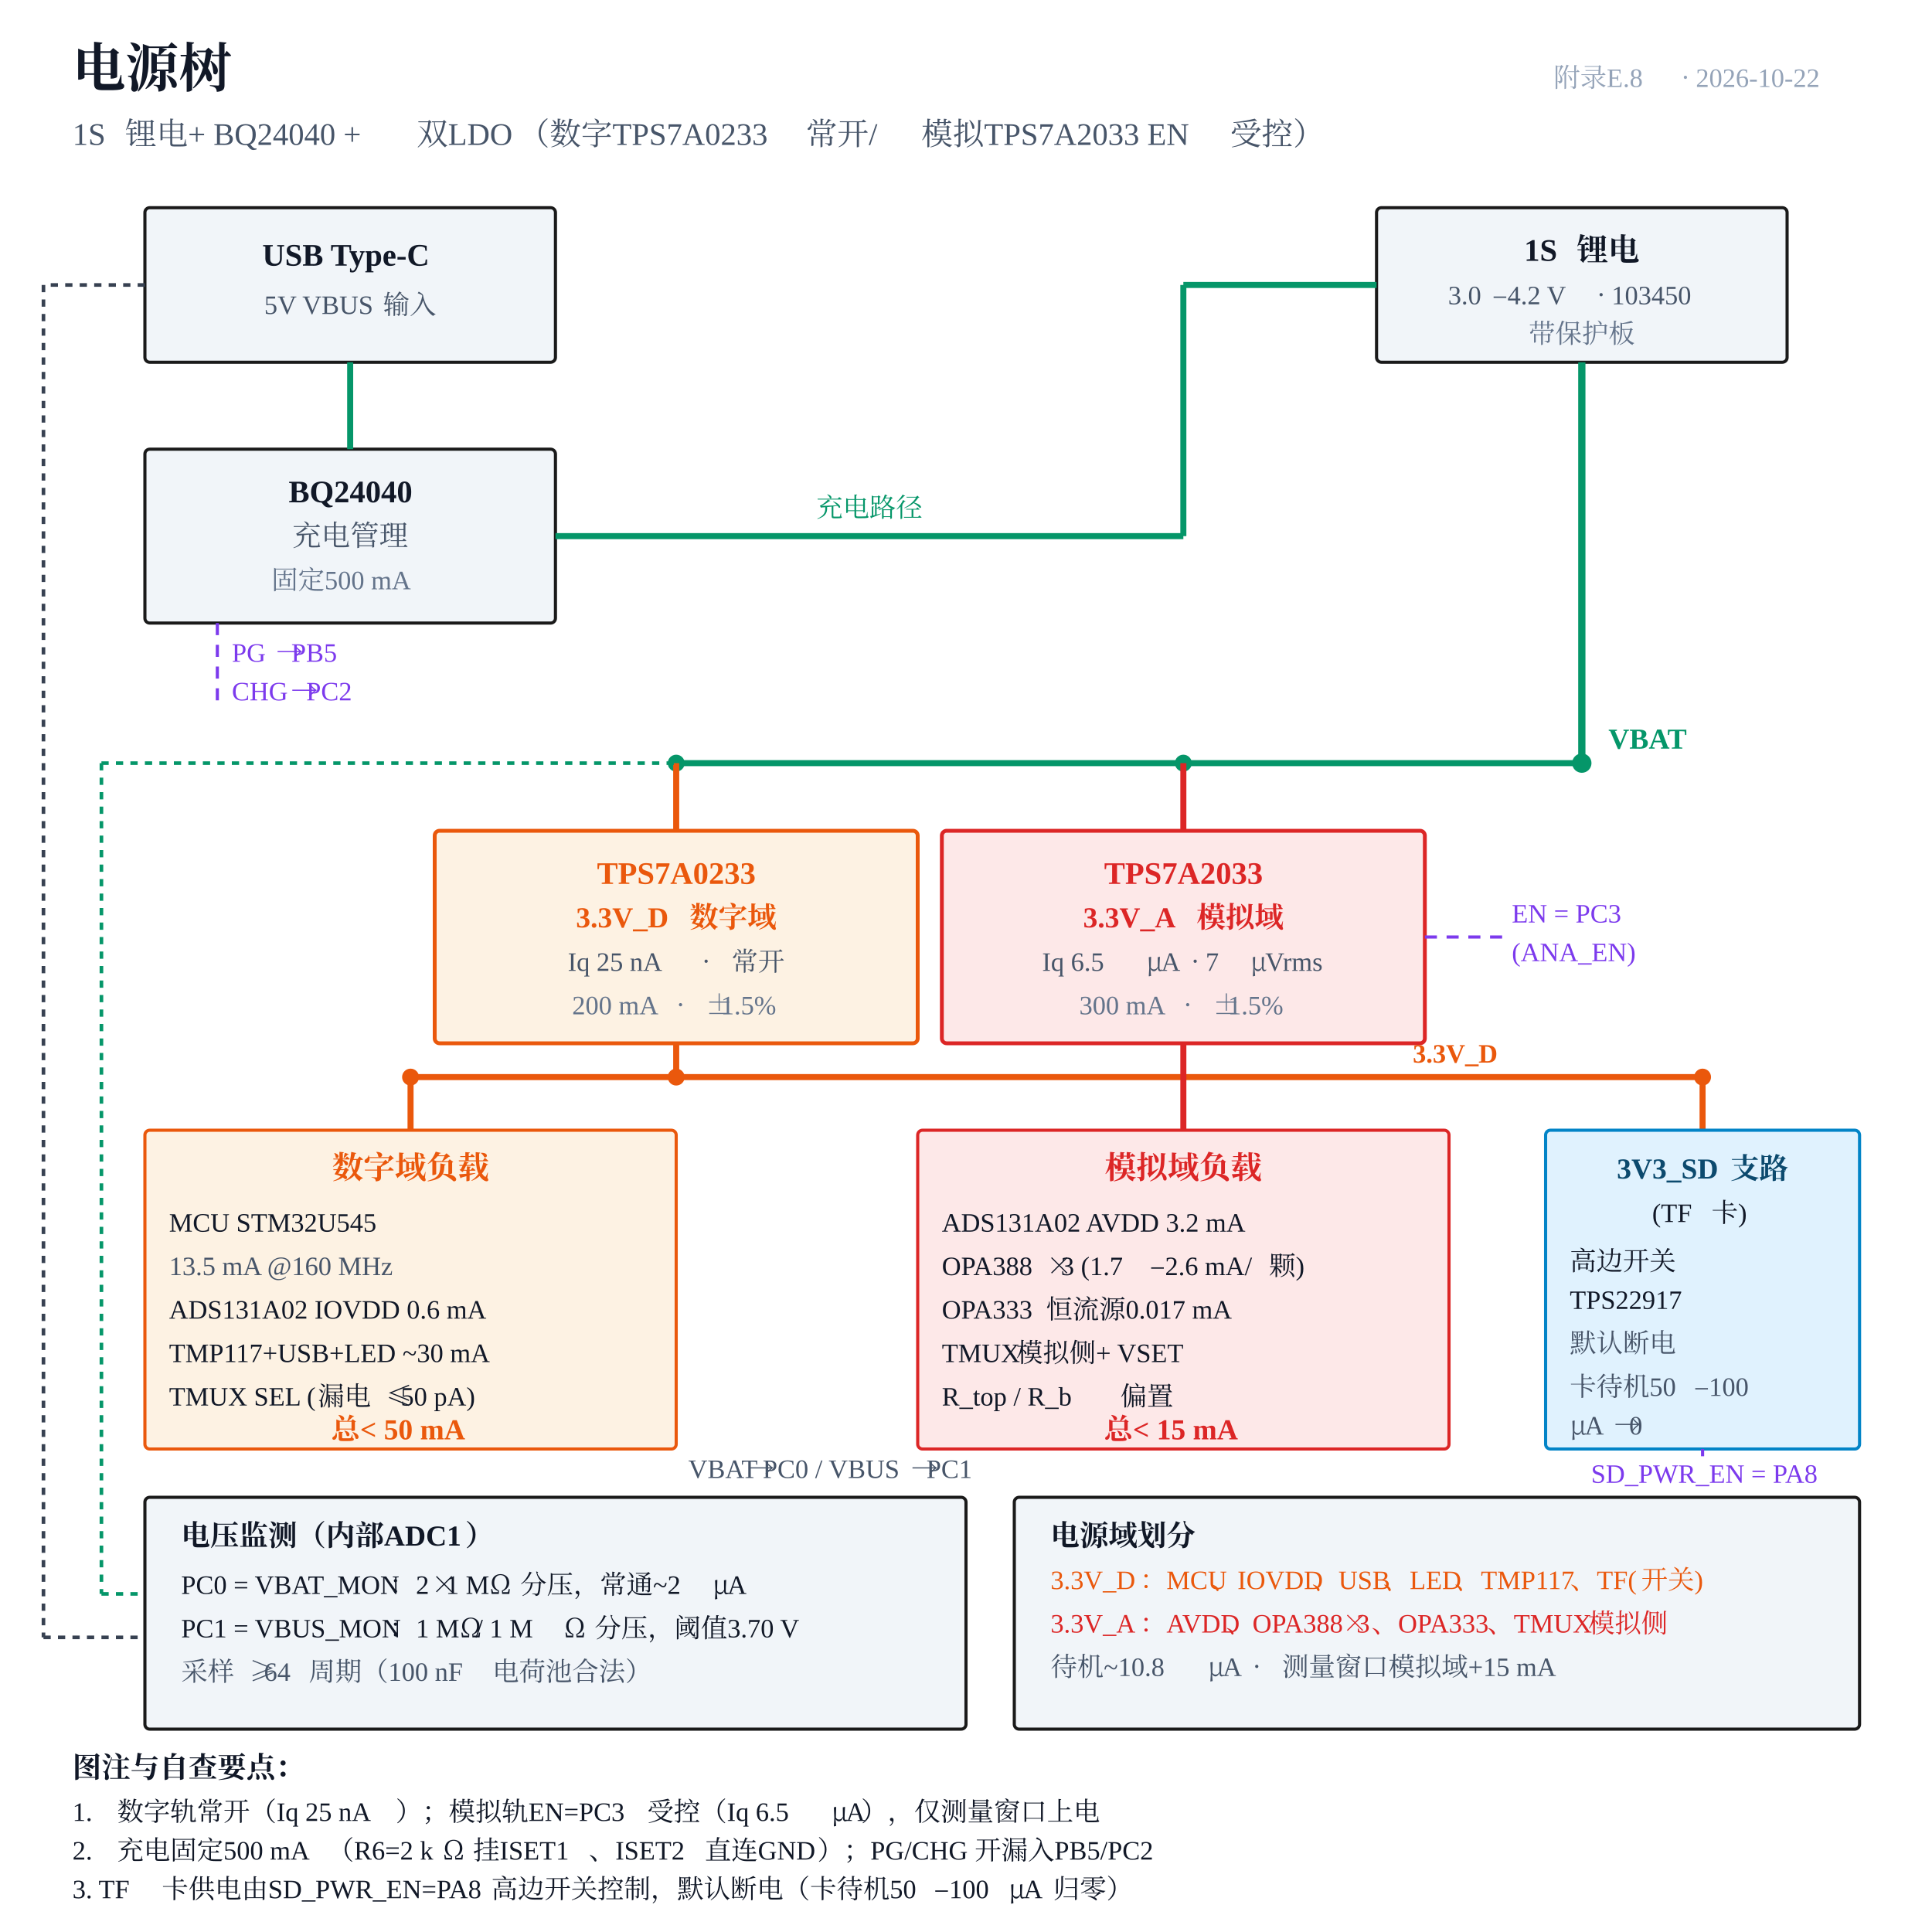
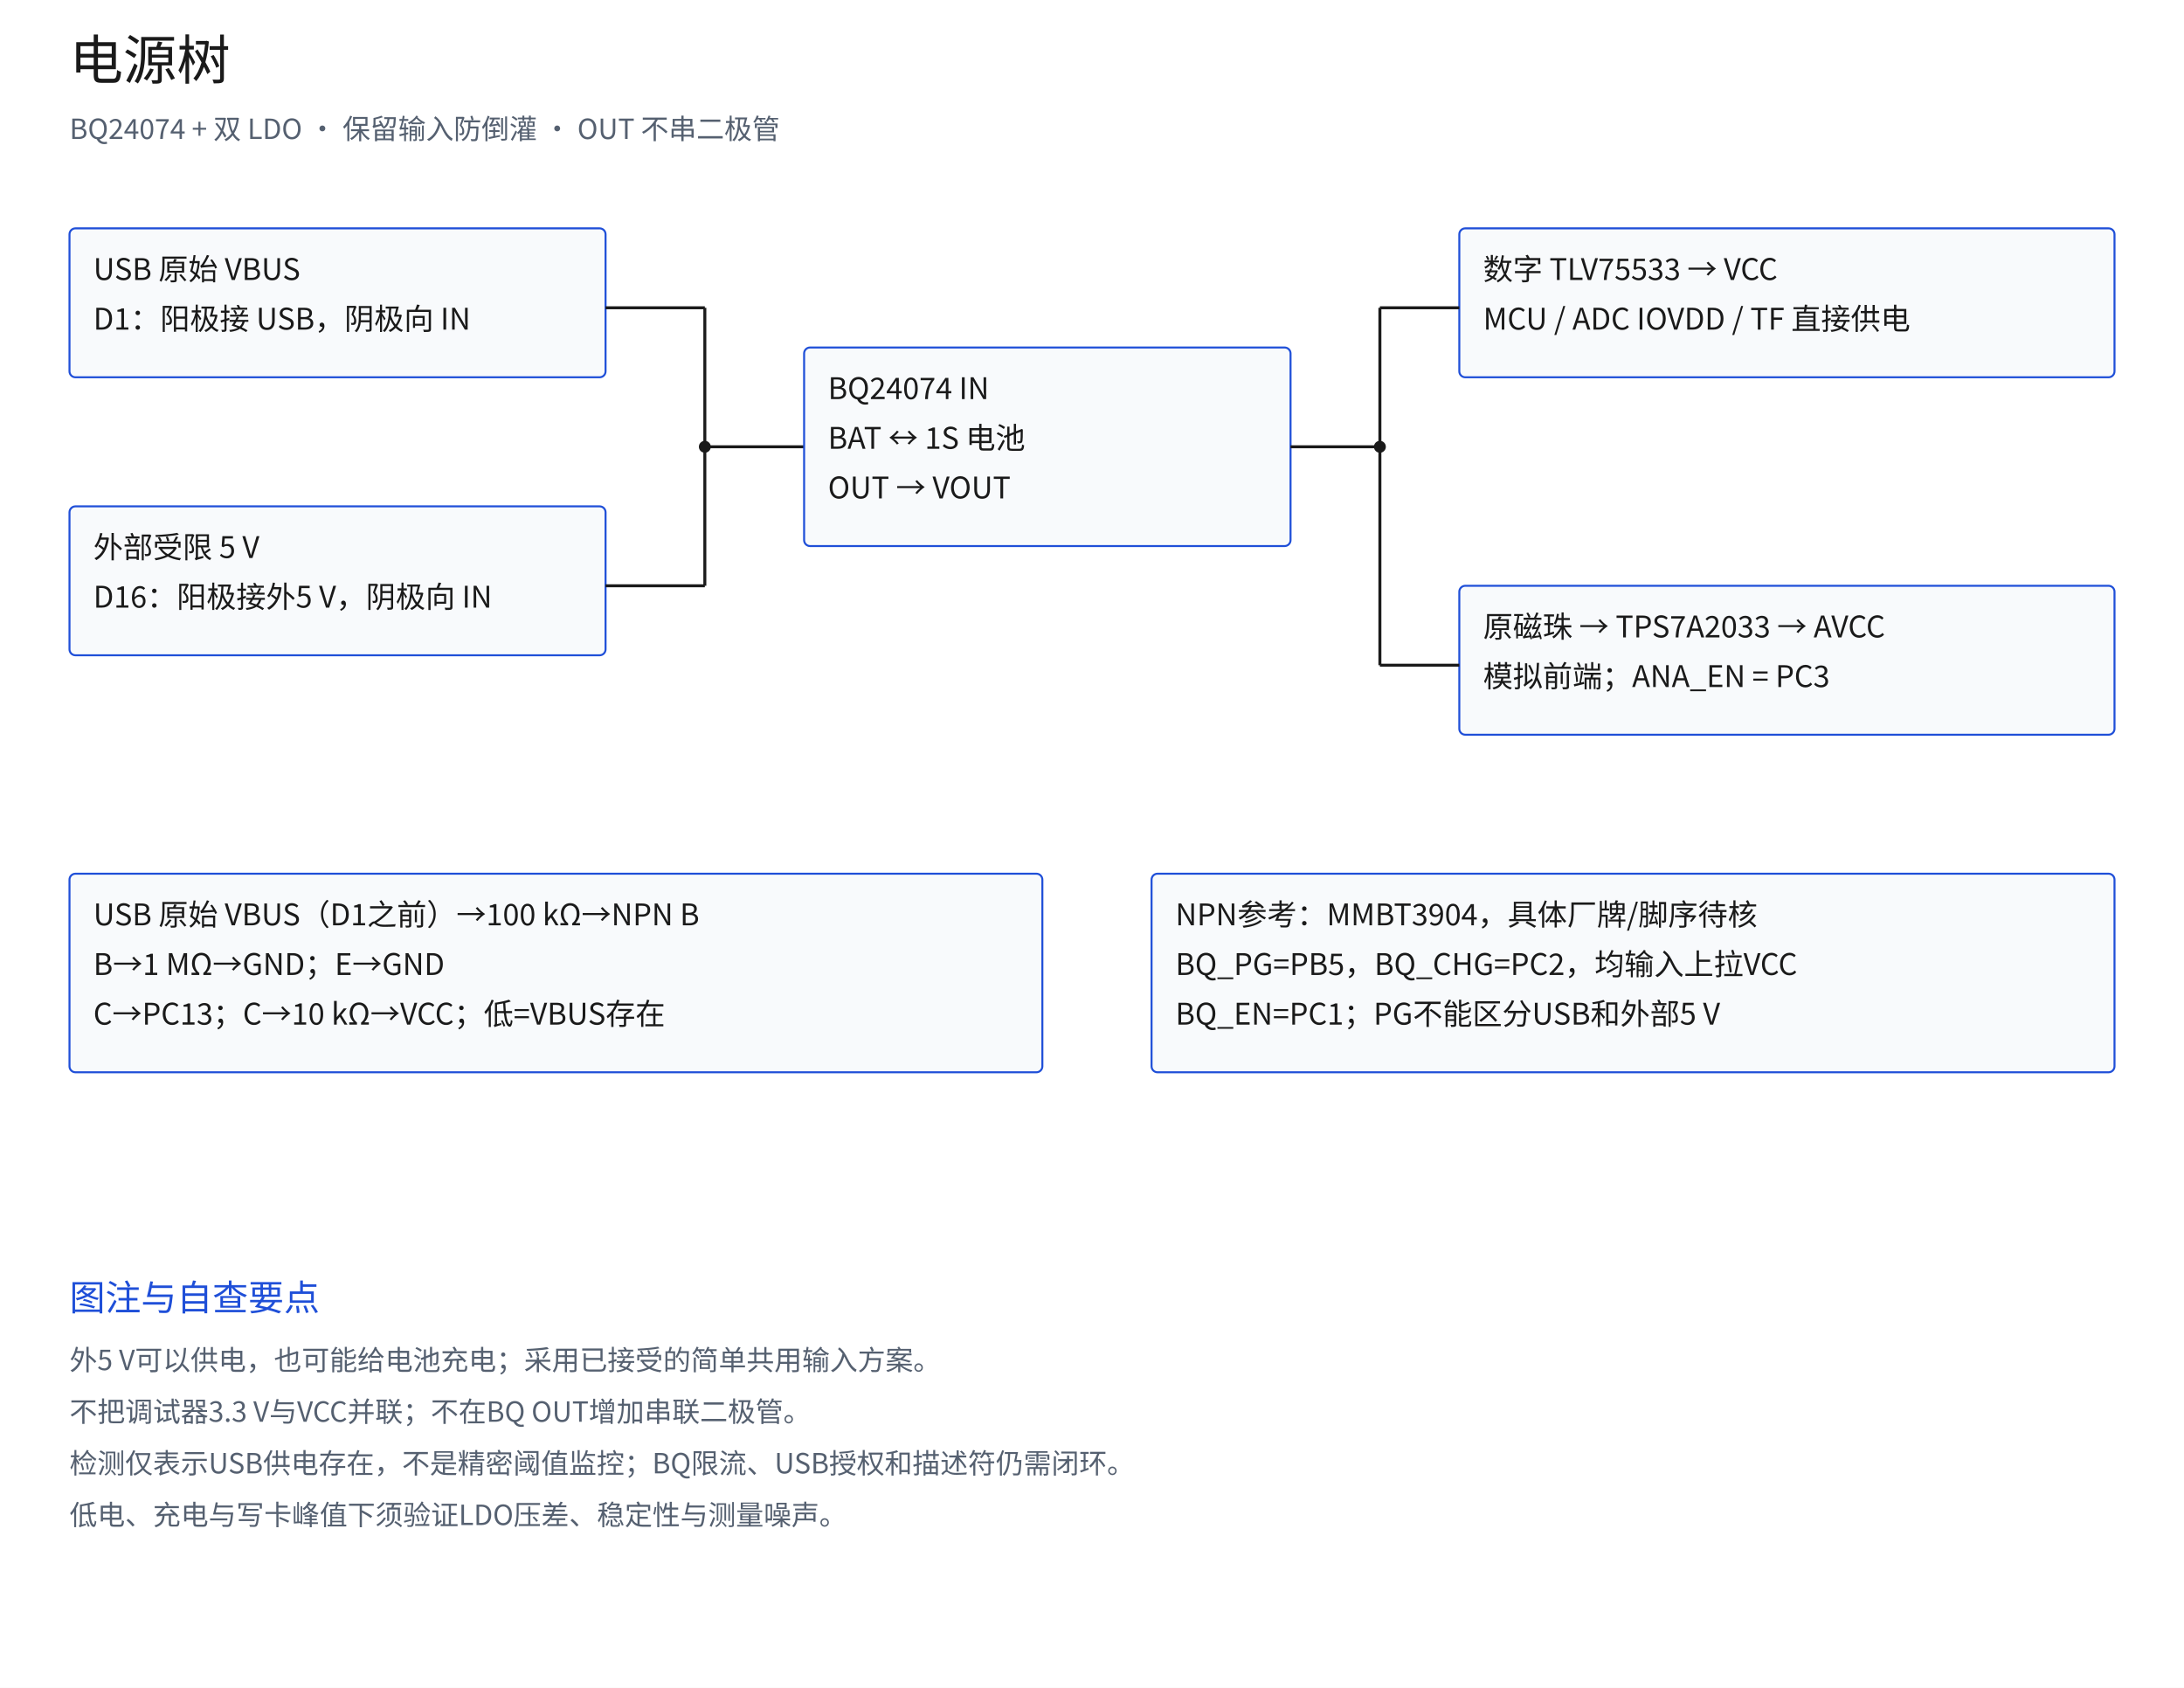
- <svg xmlns="http://www.w3.org/2000/svg" width="800" height="800" viewBox="0 0 800 800">
-   <rect x="0" y="0" width="800" height="800" fill="#ffffff" />
-   <text x="30.0" y="36.0" font-size="22.0" fill="#111827" text-anchor="start" font-weight="bold" font-family="'Noto Serif CJK SC','Noto Serif SC',serif">电源树</text>
-   <text x="30.0" y="60.0" font-size="13.0" fill="#475569" text-anchor="start" font-weight="normal" font-family="Times New Roman, serif">1S </text>
-   <text x="51.8" y="60.0" font-size="13.0" fill="#475569" text-anchor="start" font-weight="normal" font-family="'Noto Serif CJK SC','Noto Serif SC',serif">锂电</text>
-   <text x="77.8" y="60.0" font-size="13.0" fill="#475569" text-anchor="start" font-weight="normal" font-family="Times New Roman, serif"> + BQ24040 + </text>
-   <text x="172.5" y="60.0" font-size="13.0" fill="#475569" text-anchor="start" font-weight="normal" font-family="'Noto Serif CJK SC','Noto Serif SC',serif">双</text>
-   <text x="185.5" y="60.0" font-size="13.0" fill="#475569" text-anchor="start" font-weight="normal" font-family="Times New Roman, serif"> LDO</text>
-   <text x="214.6" y="60.0" font-size="13.0" fill="#475569" text-anchor="start" font-weight="normal" font-family="'Noto Serif CJK SC','Noto Serif SC',serif">（数字</text>
-   <text x="253.6" y="60.0" font-size="13.0" fill="#475569" text-anchor="start" font-weight="normal" font-family="Times New Roman, serif"> TPS7A0233 </text>
-   <text x="333.7" y="60.0" font-size="13.0" fill="#475569" text-anchor="start" font-weight="normal" font-family="'Noto Serif CJK SC','Noto Serif SC',serif">常开</text>
-   <text x="359.7" y="60.0" font-size="13.0" fill="#475569" text-anchor="start" font-weight="normal" font-family="Times New Roman, serif"> / </text>
-   <text x="381.5" y="60.0" font-size="13.0" fill="#475569" text-anchor="start" font-weight="normal" font-family="'Noto Serif CJK SC','Noto Serif SC',serif">模拟</text>
-   <text x="407.5" y="60.0" font-size="13.0" fill="#475569" text-anchor="start" font-weight="normal" font-family="Times New Roman, serif"> TPS7A2033 EN </text>
-   <text x="509.4" y="60.0" font-size="13.0" fill="#475569" text-anchor="start" font-weight="normal" font-family="'Noto Serif CJK SC','Noto Serif SC',serif">受控）</text>
-   <text x="643.3" y="36.0" font-size="11.0" fill="#94a3b8" text-anchor="start" font-weight="normal" font-family="'Noto Serif CJK SC','Noto Serif SC',serif">附录</text>
-   <text x="665.3" y="36.0" font-size="11.0" fill="#94a3b8" text-anchor="start" font-weight="normal" font-family="Times New Roman, serif"> E.8 </text>
-   <text x="696.1" y="36.0" font-size="11.0" fill="#94a3b8" text-anchor="start" font-weight="normal" font-family="'Noto Serif CJK SC','Noto Serif SC',serif">·</text>
-   <text x="702.2" y="36.0" font-size="11.0" fill="#94a3b8" text-anchor="start" font-weight="normal" font-family="Times New Roman, serif"> 2026-10-22</text>
-   <rect x="60" y="86" width="170" height="64" rx="2" fill="#f1f5f9" stroke="#1a1a1a" stroke-width="1.3" />
-   <text x="108.6" y="110.0" font-size="13.0" fill="#111827" text-anchor="start" font-weight="bold" font-family="Times New Roman, serif">USB Type-C</text>
-   <text x="109.4" y="130.0" font-size="11.0" fill="#475569" text-anchor="start" font-weight="normal" font-family="Times New Roman, serif">5V VBUS </text>
-   <text x="158.6" y="130.0" font-size="11.0" fill="#475569" text-anchor="start" font-weight="normal" font-family="'Noto Serif CJK SC','Noto Serif SC',serif">输入</text>
-   <rect x="570" y="86" width="170" height="64" rx="2" fill="#f1f5f9" stroke="#1a1a1a" stroke-width="1.3" />
-   <text x="631.1" y="108.0" font-size="13.0" fill="#111827" text-anchor="start" font-weight="bold" font-family="Times New Roman, serif">1S </text>
-   <text x="652.9" y="108.0" font-size="13.0" fill="#111827" text-anchor="start" font-weight="bold" font-family="'Noto Serif CJK SC','Noto Serif SC',serif">锂电</text>
-   <text x="599.6" y="126.0" font-size="11.0" fill="#475569" text-anchor="start" font-weight="normal" font-family="Times New Roman, serif">3.0</text>
-   <text x="618.0" y="126.0" font-size="11.0" fill="#475569" text-anchor="start" font-weight="normal" font-family="'Noto Serif CJK SC','Noto Serif SC',serif">–</text>
-   <text x="624.2" y="126.0" font-size="11.0" fill="#475569" text-anchor="start" font-weight="normal" font-family="Times New Roman, serif">4.2 V </text>
-   <text x="661.2" y="126.0" font-size="11.0" fill="#475569" text-anchor="start" font-weight="normal" font-family="'Noto Serif CJK SC','Noto Serif SC',serif">·</text>
-   <text x="667.3" y="126.0" font-size="11.0" fill="#475569" text-anchor="start" font-weight="normal" font-family="Times New Roman, serif"> 103450</text>
-   <text x="633.0" y="142.0" font-size="11.0" fill="#64748b" text-anchor="start" font-weight="normal" font-family="'Noto Serif CJK SC','Noto Serif SC',serif">带保护板</text>
-   <rect x="60" y="186" width="170" height="72" rx="2" fill="#f1f5f9" stroke="#1a1a1a" stroke-width="1.3" />
-   <text x="119.5" y="208.0" font-size="13.0" fill="#111827" text-anchor="start" font-weight="bold" font-family="Times New Roman, serif">BQ24040</text>
-   <text x="121.0" y="226.0" font-size="12.0" fill="#475569" text-anchor="start" font-weight="normal" font-family="'Noto Serif CJK SC','Noto Serif SC',serif">充电管理</text>
-   <text x="112.4" y="244.0" font-size="11.0" fill="#64748b" text-anchor="start" font-weight="normal" font-family="'Noto Serif CJK SC','Noto Serif SC',serif">固定</text>
-   <text x="134.4" y="244.0" font-size="11.0" fill="#64748b" text-anchor="start" font-weight="normal" font-family="Times New Roman, serif"> 500 mA</text>
-   <line x1="145" y1="150" x2="145" y2="186" stroke="#059669" stroke-width="2.5" />
-   <line x1="230" y1="222" x2="490" y2="222" stroke="#059669" stroke-width="2.5" />
-   <line x1="490" y1="222" x2="490" y2="118" stroke="#059669" stroke-width="2.5" />
-   <line x1="490" y1="118" x2="570" y2="118" stroke="#059669" stroke-width="2.5" />
-   <text x="338.0" y="214.0" font-size="11.0" fill="#059669" text-anchor="start" font-weight="normal" font-family="'Noto Serif CJK SC','Noto Serif SC',serif">充电路径</text>
-   <line x1="90" y1="258" x2="90" y2="292" stroke="#7C3AED" stroke-width="1.3" stroke-dasharray="5,4" />
-   <text x="96.0" y="274.0" font-size="11.0" fill="#7C3AED" text-anchor="start" font-weight="normal" font-family="Times New Roman, serif">PG </text>
-   <text x="114.5" y="274.0" font-size="11.0" fill="#7C3AED" text-anchor="start" font-weight="normal" font-family="'Noto Serif CJK SC','Noto Serif SC',serif">→</text>
-   <text x="120.6" y="274.0" font-size="11.0" fill="#7C3AED" text-anchor="start" font-weight="normal" font-family="Times New Roman, serif"> PB5</text>
-   <text x="96.0" y="290.0" font-size="11.0" fill="#7C3AED" text-anchor="start" font-weight="normal" font-family="Times New Roman, serif">CHG </text>
-   <text x="120.6" y="290.0" font-size="11.0" fill="#7C3AED" text-anchor="start" font-weight="normal" font-family="'Noto Serif CJK SC','Noto Serif SC',serif">→</text>
-   <text x="126.8" y="290.0" font-size="11.0" fill="#7C3AED" text-anchor="start" font-weight="normal" font-family="Times New Roman, serif"> PC2</text>
-   <line x1="655" y1="150" x2="655" y2="316" stroke="#059669" stroke-width="3" />
-   <line x1="280" y1="316" x2="655" y2="316" stroke="#059669" stroke-width="2.5" />
-   <circle cx="655" cy="316" r="4" fill="#059669" />
-   <circle cx="490" cy="316" r="3.5" fill="#059669" />
-   <circle cx="280" cy="316" r="3.5" fill="#059669" />
-   <text x="666.0" y="310.0" font-size="12.0" fill="#059669" text-anchor="start" font-weight="bold" font-family="Times New Roman, serif">VBAT</text>
-   <line x1="280" y1="316" x2="280" y2="344" stroke="#EA580C" stroke-width="2.5" />
-   <rect x="180" y="344" width="200" height="88" rx="2" fill="#fdf2e3" stroke="#EA580C" stroke-width="1.6" />
-   <text x="247.2" y="366.0" font-size="13.0" fill="#EA580C" text-anchor="start" font-weight="bold" font-family="Times New Roman, serif">TPS7A0233</text>
-   <text x="238.5" y="384.0" font-size="12.0" fill="#EA580C" text-anchor="start" font-weight="bold" font-family="Times New Roman, serif">3.3V_D </text>
-   <text x="285.5" y="384.0" font-size="12.0" fill="#EA580C" text-anchor="start" font-weight="bold" font-family="'Noto Serif CJK SC','Noto Serif SC',serif">数字域</text>
-   <text x="235.1" y="402.0" font-size="11.0" fill="#475569" text-anchor="start" font-weight="normal" font-family="Times New Roman, serif">Iq 25 nA </text>
-   <text x="290.6" y="402.0" font-size="11.0" fill="#475569" text-anchor="start" font-weight="normal" font-family="'Noto Serif CJK SC','Noto Serif SC',serif">·</text>
-   <text x="296.7" y="402.0" font-size="11.0" fill="#475569" text-anchor="start" font-weight="normal" font-family="Times New Roman, serif"> </text>
-   <text x="302.9" y="402.0" font-size="11.0" fill="#475569" text-anchor="start" font-weight="normal" font-family="'Noto Serif CJK SC','Noto Serif SC',serif">常开</text>
-   <text x="236.9" y="420.0" font-size="11.0" fill="#64748b" text-anchor="start" font-weight="normal" font-family="Times New Roman, serif">200 mA </text>
-   <text x="280.0" y="420.0" font-size="11.0" fill="#64748b" text-anchor="start" font-weight="normal" font-family="'Noto Serif CJK SC','Noto Serif SC',serif">·</text>
-   <text x="286.2" y="420.0" font-size="11.0" fill="#64748b" text-anchor="start" font-weight="normal" font-family="Times New Roman, serif"> </text>
-   <text x="292.3" y="420.0" font-size="11.0" fill="#64748b" text-anchor="start" font-weight="normal" font-family="'Noto Serif CJK SC','Noto Serif SC',serif">±</text>
-   <text x="298.5" y="420.0" font-size="11.0" fill="#64748b" text-anchor="start" font-weight="normal" font-family="Times New Roman, serif">1.5%</text>
-   <line x1="490" y1="316" x2="490" y2="344" stroke="#DC2626" stroke-width="2.5" />
-   <rect x="390" y="344" width="200" height="88" rx="2" fill="#fde8e8" stroke="#DC2626" stroke-width="1.6" />
-   <text x="457.2" y="366.0" font-size="13.0" fill="#DC2626" text-anchor="start" font-weight="bold" font-family="Times New Roman, serif">TPS7A2033</text>
-   <text x="448.5" y="384.0" font-size="12.0" fill="#DC2626" text-anchor="start" font-weight="bold" font-family="Times New Roman, serif">3.3V_A </text>
-   <text x="495.5" y="384.0" font-size="12.0" fill="#DC2626" text-anchor="start" font-weight="bold" font-family="'Noto Serif CJK SC','Noto Serif SC',serif">模拟域</text>
-   <text x="431.5" y="402.0" font-size="11.0" fill="#475569" text-anchor="start" font-weight="normal" font-family="Times New Roman, serif">Iq 6.5 </text>
-   <text x="474.6" y="402.0" font-size="11.0" fill="#475569" text-anchor="start" font-weight="normal" font-family="'Noto Serif CJK SC','Noto Serif SC',serif">µ</text>
-   <text x="480.8" y="402.0" font-size="11.0" fill="#475569" text-anchor="start" font-weight="normal" font-family="Times New Roman, serif">A </text>
-   <text x="493.1" y="402.0" font-size="11.0" fill="#475569" text-anchor="start" font-weight="normal" font-family="'Noto Serif CJK SC','Noto Serif SC',serif">·</text>
-   <text x="499.2" y="402.0" font-size="11.0" fill="#475569" text-anchor="start" font-weight="normal" font-family="Times New Roman, serif"> 7 </text>
-   <text x="517.7" y="402.0" font-size="11.0" fill="#475569" text-anchor="start" font-weight="normal" font-family="'Noto Serif CJK SC','Noto Serif SC',serif">µ</text>
-   <text x="523.9" y="402.0" font-size="11.0" fill="#475569" text-anchor="start" font-weight="normal" font-family="Times New Roman, serif">Vrms</text>
-   <text x="446.9" y="420.0" font-size="11.0" fill="#64748b" text-anchor="start" font-weight="normal" font-family="Times New Roman, serif">300 mA </text>
-   <text x="490.0" y="420.0" font-size="11.0" fill="#64748b" text-anchor="start" font-weight="normal" font-family="'Noto Serif CJK SC','Noto Serif SC',serif">·</text>
-   <text x="496.2" y="420.0" font-size="11.0" fill="#64748b" text-anchor="start" font-weight="normal" font-family="Times New Roman, serif"> </text>
-   <text x="502.3" y="420.0" font-size="11.0" fill="#64748b" text-anchor="start" font-weight="normal" font-family="'Noto Serif CJK SC','Noto Serif SC',serif">±</text>
-   <text x="508.5" y="420.0" font-size="11.0" fill="#64748b" text-anchor="start" font-weight="normal" font-family="Times New Roman, serif">1.5%</text>
-   <line x1="590" y1="388" x2="622" y2="388" stroke="#7C3AED" stroke-width="1.3" stroke-dasharray="5,4" />
-   <text x="626.0" y="382.0" font-size="11.0" fill="#7C3AED" text-anchor="start" font-weight="normal" font-family="Times New Roman, serif">EN = PC3</text>
-   <text x="626.0" y="398.0" font-size="11.0" fill="#7C3AED" text-anchor="start" font-weight="normal" font-family="Times New Roman, serif">(ANA_EN)</text>
-   <line x1="280" y1="432" x2="280" y2="446" stroke="#EA580C" stroke-width="2.5" />
-   <line x1="170" y1="446" x2="705" y2="446" stroke="#EA580C" stroke-width="2.5" />
-   <circle cx="280" cy="446" r="3.5" fill="#EA580C" />
-   <circle cx="170" cy="446" r="3.5" fill="#EA580C" />
-   <circle cx="705" cy="446" r="3.5" fill="#EA580C" />
-   <text x="585.0" y="440.0" font-size="11.0" fill="#EA580C" text-anchor="start" font-weight="bold" font-family="Times New Roman, serif">3.3V_D</text>
-   <line x1="170" y1="446" x2="170" y2="468" stroke="#EA580C" stroke-width="2.5" />
-   <line x1="705" y1="446" x2="705" y2="468" stroke="#EA580C" stroke-width="2.5" />
-   <rect x="60" y="468" width="220" height="132" rx="2" fill="#fdf2e3" stroke="#EA580C" stroke-width="1.3" />
-   <text x="137.5" y="488.0" font-size="13.0" fill="#EA580C" text-anchor="start" font-weight="bold" font-family="'Noto Serif CJK SC','Noto Serif SC',serif">数字域负载</text>
-   <text x="70.0" y="510.0" font-size="11.0" fill="#111827" text-anchor="start" font-weight="normal" font-family="Times New Roman, serif">MCU STM32U545</text>
-   <text x="70.0" y="528.0" font-size="11.0" fill="#475569" text-anchor="start" font-weight="normal" font-family="Times New Roman, serif">  13.5 mA @160 MHz</text>
-   <text x="70.0" y="546.0" font-size="11.0" fill="#111827" text-anchor="start" font-weight="normal" font-family="Times New Roman, serif">ADS131A02 IOVDD 0.6 mA</text>
-   <text x="70.0" y="564.0" font-size="11.0" fill="#111827" text-anchor="start" font-weight="normal" font-family="Times New Roman, serif">TMP117+USB+LED ~30 mA</text>
-   <text x="70.0" y="582.0" font-size="11.0" fill="#111827" text-anchor="start" font-weight="normal" font-family="Times New Roman, serif">TMUX SEL (</text>
-   <text x="131.6" y="582.0" font-size="11.0" fill="#111827" text-anchor="start" font-weight="normal" font-family="'Noto Serif CJK SC','Noto Serif SC',serif">漏电</text>
-   <text x="153.6" y="582.0" font-size="11.0" fill="#111827" text-anchor="start" font-weight="normal" font-family="Times New Roman, serif"> </text>
-   <text x="159.8" y="582.0" font-size="11.0" fill="#111827" text-anchor="start" font-weight="normal" font-family="'Noto Serif CJK SC','Noto Serif SC',serif">≤</text>
-   <text x="165.9" y="582.0" font-size="11.0" fill="#111827" text-anchor="start" font-weight="normal" font-family="Times New Roman, serif">50 pA)</text>
-   <text x="137.1" y="596.0" font-size="12.0" fill="#EA580C" text-anchor="start" font-weight="bold" font-family="'Noto Serif CJK SC','Noto Serif SC',serif">总</text>
-   <text x="149.1" y="596.0" font-size="12.0" fill="#EA580C" text-anchor="start" font-weight="bold" font-family="Times New Roman, serif"> &lt; 50 mA</text>
-   <line x1="490" y1="432" x2="490" y2="468" stroke="#DC2626" stroke-width="2.5" />
-   <rect x="380" y="468" width="220" height="132" rx="2" fill="#fde8e8" stroke="#DC2626" stroke-width="1.3" />
-   <text x="457.5" y="488.0" font-size="13.0" fill="#DC2626" text-anchor="start" font-weight="bold" font-family="'Noto Serif CJK SC','Noto Serif SC',serif">模拟域负载</text>
-   <text x="390.0" y="510.0" font-size="11.0" fill="#111827" text-anchor="start" font-weight="normal" font-family="Times New Roman, serif">ADS131A02 AVDD 3.2 mA</text>
-   <text x="390.0" y="528.0" font-size="11.0" fill="#111827" text-anchor="start" font-weight="normal" font-family="Times New Roman, serif">OPA388 </text>
-   <text x="433.1" y="528.0" font-size="11.0" fill="#111827" text-anchor="start" font-weight="normal" font-family="'Noto Serif CJK SC','Noto Serif SC',serif">×</text>
-   <text x="439.3" y="528.0" font-size="11.0" fill="#111827" text-anchor="start" font-weight="normal" font-family="Times New Roman, serif">3 (1.7</text>
-   <text x="476.2" y="528.0" font-size="11.0" fill="#111827" text-anchor="start" font-weight="normal" font-family="'Noto Serif CJK SC','Noto Serif SC',serif">–</text>
-   <text x="482.4" y="528.0" font-size="11.0" fill="#111827" text-anchor="start" font-weight="normal" font-family="Times New Roman, serif">2.6 mA/</text>
-   <text x="525.5" y="528.0" font-size="11.0" fill="#111827" text-anchor="start" font-weight="normal" font-family="'Noto Serif CJK SC','Noto Serif SC',serif">颗</text>
-   <text x="536.5" y="528.0" font-size="11.0" fill="#111827" text-anchor="start" font-weight="normal" font-family="Times New Roman, serif">)</text>
-   <text x="390.0" y="546.0" font-size="11.0" fill="#111827" text-anchor="start" font-weight="normal" font-family="Times New Roman, serif">OPA333 </text>
-   <text x="433.1" y="546.0" font-size="11.0" fill="#111827" text-anchor="start" font-weight="normal" font-family="'Noto Serif CJK SC','Noto Serif SC',serif">恒流源</text>
-   <text x="466.1" y="546.0" font-size="11.0" fill="#111827" text-anchor="start" font-weight="normal" font-family="Times New Roman, serif"> 0.017 mA</text>
-   <text x="390.0" y="564.0" font-size="11.0" fill="#111827" text-anchor="start" font-weight="normal" font-family="Times New Roman, serif">TMUX </text>
-   <text x="420.8" y="564.0" font-size="11.0" fill="#111827" text-anchor="start" font-weight="normal" font-family="'Noto Serif CJK SC','Noto Serif SC',serif">模拟侧</text>
-   <text x="453.8" y="564.0" font-size="11.0" fill="#111827" text-anchor="start" font-weight="normal" font-family="Times New Roman, serif"> + VSET</text>
-   <text x="390.0" y="582.0" font-size="11.0" fill="#111827" text-anchor="start" font-weight="normal" font-family="Times New Roman, serif">R_top / R_b </text>
-   <text x="463.9" y="582.0" font-size="11.0" fill="#111827" text-anchor="start" font-weight="normal" font-family="'Noto Serif CJK SC','Noto Serif SC',serif">偏置</text>
-   <text x="457.1" y="596.0" font-size="12.0" fill="#DC2626" text-anchor="start" font-weight="bold" font-family="'Noto Serif CJK SC','Noto Serif SC',serif">总</text>
-   <text x="469.1" y="596.0" font-size="12.0" fill="#DC2626" text-anchor="start" font-weight="bold" font-family="Times New Roman, serif"> &lt; 15 mA</text>
-   <rect x="640" y="468" width="130" height="132" rx="2" fill="#e0f2fe" stroke="#0284c7" stroke-width="1.3" />
-   <text x="669.5" y="488.0" font-size="12.0" fill="#0c4a6e" text-anchor="start" font-weight="bold" font-family="Times New Roman, serif">3V3_SD </text>
-   <text x="716.5" y="488.0" font-size="12.0" fill="#0c4a6e" text-anchor="start" font-weight="bold" font-family="'Noto Serif CJK SC','Noto Serif SC',serif">支路</text>
-   <text x="684.1" y="506.0" font-size="11.0" fill="#111827" text-anchor="start" font-weight="normal" font-family="Times New Roman, serif">(TF </text>
-   <text x="708.7" y="506.0" font-size="11.0" fill="#111827" text-anchor="start" font-weight="normal" font-family="'Noto Serif CJK SC','Noto Serif SC',serif">卡</text>
-   <text x="719.7" y="506.0" font-size="11.0" fill="#111827" text-anchor="start" font-weight="normal" font-family="Times New Roman, serif">)</text>
-   <text x="650.0" y="526.0" font-size="11.0" fill="#111827" text-anchor="start" font-weight="normal" font-family="'Noto Serif CJK SC','Noto Serif SC',serif">高边开关</text>
-   <text x="650.0" y="542.0" font-size="11.0" fill="#111827" text-anchor="start" font-weight="normal" font-family="Times New Roman, serif">TPS22917</text>
-   <text x="650.0" y="560.0" font-size="11.0" fill="#475569" text-anchor="start" font-weight="normal" font-family="'Noto Serif CJK SC','Noto Serif SC',serif">默认断电</text>
-   <text x="650.0" y="578.0" font-size="11.0" fill="#475569" text-anchor="start" font-weight="normal" font-family="'Noto Serif CJK SC','Noto Serif SC',serif">卡待机</text>
-   <text x="683.0" y="578.0" font-size="11.0" fill="#475569" text-anchor="start" font-weight="normal" font-family="Times New Roman, serif"> 50</text>
-   <text x="701.5" y="578.0" font-size="11.0" fill="#475569" text-anchor="start" font-weight="normal" font-family="'Noto Serif CJK SC','Noto Serif SC',serif">–</text>
-   <text x="707.6" y="578.0" font-size="11.0" fill="#475569" text-anchor="start" font-weight="normal" font-family="Times New Roman, serif">100</text>
-   <text x="650.0" y="594.0" font-size="11.0" fill="#475569" text-anchor="start" font-weight="normal" font-family="'Noto Serif CJK SC','Noto Serif SC',serif">µ</text>
-   <text x="656.2" y="594.0" font-size="11.0" fill="#475569" text-anchor="start" font-weight="normal" font-family="Times New Roman, serif">A </text>
-   <text x="668.5" y="594.0" font-size="11.0" fill="#475569" text-anchor="start" font-weight="normal" font-family="'Noto Serif CJK SC','Noto Serif SC',serif">→</text>
-   <text x="674.6" y="594.0" font-size="11.0" fill="#475569" text-anchor="start" font-weight="normal" font-family="Times New Roman, serif"> 0</text>
-   <line x1="705" y1="600" x2="705" y2="604" stroke="#7C3AED" stroke-width="1.3" stroke-dasharray="3,2" />
-   <text x="658.8" y="614.0" font-size="11.0" fill="#7C3AED" text-anchor="start" font-weight="normal" font-family="Times New Roman, serif">SD_PWR_EN = PA8</text>
-   <line x1="42" y1="316" x2="280" y2="316" stroke="#059669" stroke-width="1.5" stroke-dasharray="3,3" />
-   <line x1="42" y1="316" x2="42" y2="660" stroke="#059669" stroke-width="1.5" stroke-dasharray="3,3" />
-   <line x1="42" y1="660" x2="60" y2="660" stroke="#059669" stroke-width="1.5" stroke-dasharray="3,3" />
-   <line x1="60" y1="118" x2="18" y2="118" stroke="#374151" stroke-width="1.5" stroke-dasharray="3,3" />
-   <line x1="18" y1="118" x2="18" y2="678" stroke="#374151" stroke-width="1.5" stroke-dasharray="3,3" />
-   <line x1="18" y1="678" x2="60" y2="678" stroke="#374151" stroke-width="1.5" stroke-dasharray="3,3" />
-   <text x="285.0" y="612.0" font-size="11.0" fill="#475569" text-anchor="start" font-weight="normal" font-family="Times New Roman, serif">VBAT</text>
-   <text x="309.6" y="612.0" font-size="11.0" fill="#475569" text-anchor="start" font-weight="normal" font-family="'Noto Serif CJK SC','Noto Serif SC',serif">→</text>
-   <text x="315.8" y="612.0" font-size="11.0" fill="#475569" text-anchor="start" font-weight="normal" font-family="Times New Roman, serif">PC0 / VBUS</text>
-   <text x="377.4" y="612.0" font-size="11.0" fill="#475569" text-anchor="start" font-weight="normal" font-family="'Noto Serif CJK SC','Noto Serif SC',serif">→</text>
-   <text x="383.6" y="612.0" font-size="11.0" fill="#475569" text-anchor="start" font-weight="normal" font-family="Times New Roman, serif">PC1</text>
-   <rect x="60" y="620" width="340" height="96" rx="2" fill="#f1f5f9" stroke="#1a1a1a" stroke-width="1.3" />
-   <text x="75.0" y="640.0" font-size="12.0" fill="#111827" text-anchor="start" font-weight="bold" font-family="'Noto Serif CJK SC','Noto Serif SC',serif">电压监测（内部</text>
-   <text x="159.0" y="640.0" font-size="12.0" fill="#111827" text-anchor="start" font-weight="bold" font-family="Times New Roman, serif"> ADC1</text>
-   <text x="192.6" y="640.0" font-size="12.0" fill="#111827" text-anchor="start" font-weight="bold" font-family="'Noto Serif CJK SC','Noto Serif SC',serif">）</text>
-   <text x="75.0" y="660.0" font-size="11.0" fill="#111827" text-anchor="start" font-weight="normal" font-family="Times New Roman, serif">PC0 = VBAT_MON</text>
-   <text x="161.2" y="660.0" font-size="11.0" fill="#111827" text-anchor="start" font-weight="normal" font-family="'Noto Serif CJK SC','Noto Serif SC',serif">：</text>
-   <text x="172.2" y="660.0" font-size="11.0" fill="#111827" text-anchor="start" font-weight="normal" font-family="Times New Roman, serif">2</text>
-   <text x="178.4" y="660.0" font-size="11.0" fill="#111827" text-anchor="start" font-weight="normal" font-family="'Noto Serif CJK SC','Noto Serif SC',serif">×</text>
-   <text x="184.6" y="660.0" font-size="11.0" fill="#111827" text-anchor="start" font-weight="normal" font-family="Times New Roman, serif">1 M</text>
-   <text x="203.0" y="660.0" font-size="11.0" fill="#111827" text-anchor="start" font-weight="normal" font-family="'Noto Serif CJK SC','Noto Serif SC',serif">Ω</text>
-   <text x="209.2" y="660.0" font-size="11.0" fill="#111827" text-anchor="start" font-weight="normal" font-family="Times New Roman, serif"> </text>
-   <text x="215.4" y="660.0" font-size="11.0" fill="#111827" text-anchor="start" font-weight="normal" font-family="'Noto Serif CJK SC','Noto Serif SC',serif">分压，常通</text>
-   <text x="270.4" y="660.0" font-size="11.0" fill="#111827" text-anchor="start" font-weight="normal" font-family="Times New Roman, serif"> ~2 </text>
-   <text x="295.0" y="660.0" font-size="11.0" fill="#111827" text-anchor="start" font-weight="normal" font-family="'Noto Serif CJK SC','Noto Serif SC',serif">µ</text>
-   <text x="301.2" y="660.0" font-size="11.0" fill="#111827" text-anchor="start" font-weight="normal" font-family="Times New Roman, serif">A</text>
-   <text x="75.0" y="678.0" font-size="11.0" fill="#111827" text-anchor="start" font-weight="normal" font-family="Times New Roman, serif">PC1 = VBUS_MON</text>
-   <text x="161.2" y="678.0" font-size="11.0" fill="#111827" text-anchor="start" font-weight="normal" font-family="'Noto Serif CJK SC','Noto Serif SC',serif">：</text>
-   <text x="172.2" y="678.0" font-size="11.0" fill="#111827" text-anchor="start" font-weight="normal" font-family="Times New Roman, serif">1 M</text>
-   <text x="190.7" y="678.0" font-size="11.0" fill="#111827" text-anchor="start" font-weight="normal" font-family="'Noto Serif CJK SC','Noto Serif SC',serif">Ω</text>
-   <text x="196.9" y="678.0" font-size="11.0" fill="#111827" text-anchor="start" font-weight="normal" font-family="Times New Roman, serif"> / 1 M</text>
-   <text x="233.8" y="678.0" font-size="11.0" fill="#111827" text-anchor="start" font-weight="normal" font-family="'Noto Serif CJK SC','Noto Serif SC',serif">Ω</text>
-   <text x="240.0" y="678.0" font-size="11.0" fill="#111827" text-anchor="start" font-weight="normal" font-family="Times New Roman, serif"> </text>
-   <text x="246.2" y="678.0" font-size="11.0" fill="#111827" text-anchor="start" font-weight="normal" font-family="'Noto Serif CJK SC','Noto Serif SC',serif">分压，阈值</text>
-   <text x="301.2" y="678.0" font-size="11.0" fill="#111827" text-anchor="start" font-weight="normal" font-family="Times New Roman, serif"> 3.70 V</text>
-   <text x="75.0" y="696.0" font-size="11.0" fill="#475569" text-anchor="start" font-weight="normal" font-family="'Noto Serif CJK SC','Noto Serif SC',serif">采样</text>
-   <text x="97.0" y="696.0" font-size="11.0" fill="#475569" text-anchor="start" font-weight="normal" font-family="Times New Roman, serif"> </text>
-   <text x="103.2" y="696.0" font-size="11.0" fill="#475569" text-anchor="start" font-weight="normal" font-family="'Noto Serif CJK SC','Noto Serif SC',serif">≥</text>
-   <text x="109.3" y="696.0" font-size="11.0" fill="#475569" text-anchor="start" font-weight="normal" font-family="Times New Roman, serif">64 </text>
-   <text x="127.8" y="696.0" font-size="11.0" fill="#475569" text-anchor="start" font-weight="normal" font-family="'Noto Serif CJK SC','Noto Serif SC',serif">周期（</text>
-   <text x="160.8" y="696.0" font-size="11.0" fill="#475569" text-anchor="start" font-weight="normal" font-family="Times New Roman, serif">100 nF </text>
-   <text x="203.9" y="696.0" font-size="11.0" fill="#475569" text-anchor="start" font-weight="normal" font-family="'Noto Serif CJK SC','Noto Serif SC',serif">电荷池合法）</text>
-   <rect x="420" y="620" width="350" height="96" rx="2" fill="#f1f5f9" stroke="#1a1a1a" stroke-width="1.3" />
-   <text x="435.0" y="640.0" font-size="12.0" fill="#111827" text-anchor="start" font-weight="bold" font-family="'Noto Serif CJK SC','Noto Serif SC',serif">电源域划分</text>
-   <text x="435.0" y="658.0" font-size="11.0" fill="#EA580C" text-anchor="start" font-weight="normal" font-family="Times New Roman, serif">3.3V_D</text>
-   <text x="472.0" y="658.0" font-size="11.0" fill="#EA580C" text-anchor="start" font-weight="normal" font-family="'Noto Serif CJK SC','Noto Serif SC',serif">：</text>
-   <text x="483.0" y="658.0" font-size="11.0" fill="#EA580C" text-anchor="start" font-weight="normal" font-family="Times New Roman, serif">MCU</text>
-   <text x="501.4" y="658.0" font-size="11.0" fill="#EA580C" text-anchor="start" font-weight="normal" font-family="'Noto Serif CJK SC','Noto Serif SC',serif">、</text>
-   <text x="512.4" y="658.0" font-size="11.0" fill="#EA580C" text-anchor="start" font-weight="normal" font-family="Times New Roman, serif">IOVDD</text>
-   <text x="543.2" y="658.0" font-size="11.0" fill="#EA580C" text-anchor="start" font-weight="normal" font-family="'Noto Serif CJK SC','Noto Serif SC',serif">、</text>
-   <text x="554.2" y="658.0" font-size="11.0" fill="#EA580C" text-anchor="start" font-weight="normal" font-family="Times New Roman, serif">USB</text>
-   <text x="572.7" y="658.0" font-size="11.0" fill="#EA580C" text-anchor="start" font-weight="normal" font-family="'Noto Serif CJK SC','Noto Serif SC',serif">、</text>
-   <text x="583.7" y="658.0" font-size="11.0" fill="#EA580C" text-anchor="start" font-weight="normal" font-family="Times New Roman, serif">LED</text>
-   <text x="602.2" y="658.0" font-size="11.0" fill="#EA580C" text-anchor="start" font-weight="normal" font-family="'Noto Serif CJK SC','Noto Serif SC',serif">、</text>
-   <text x="613.2" y="658.0" font-size="11.0" fill="#EA580C" text-anchor="start" font-weight="normal" font-family="Times New Roman, serif">TMP117</text>
-   <text x="650.2" y="658.0" font-size="11.0" fill="#EA580C" text-anchor="start" font-weight="normal" font-family="'Noto Serif CJK SC','Noto Serif SC',serif">、</text>
-   <text x="661.2" y="658.0" font-size="11.0" fill="#EA580C" text-anchor="start" font-weight="normal" font-family="Times New Roman, serif">TF(</text>
-   <text x="679.6" y="658.0" font-size="11.0" fill="#EA580C" text-anchor="start" font-weight="normal" font-family="'Noto Serif CJK SC','Noto Serif SC',serif">开关</text>
-   <text x="701.6" y="658.0" font-size="11.0" fill="#EA580C" text-anchor="start" font-weight="normal" font-family="Times New Roman, serif">)</text>
-   <text x="435.0" y="676.0" font-size="11.0" fill="#DC2626" text-anchor="start" font-weight="normal" font-family="Times New Roman, serif">3.3V_A</text>
-   <text x="472.0" y="676.0" font-size="11.0" fill="#DC2626" text-anchor="start" font-weight="normal" font-family="'Noto Serif CJK SC','Noto Serif SC',serif">：</text>
-   <text x="483.0" y="676.0" font-size="11.0" fill="#DC2626" text-anchor="start" font-weight="normal" font-family="Times New Roman, serif">AVDD</text>
-   <text x="507.6" y="676.0" font-size="11.0" fill="#DC2626" text-anchor="start" font-weight="normal" font-family="'Noto Serif CJK SC','Noto Serif SC',serif">、</text>
-   <text x="518.6" y="676.0" font-size="11.0" fill="#DC2626" text-anchor="start" font-weight="normal" font-family="Times New Roman, serif">OPA388</text>
-   <text x="555.6" y="676.0" font-size="11.0" fill="#DC2626" text-anchor="start" font-weight="normal" font-family="'Noto Serif CJK SC','Noto Serif SC',serif">×</text>
-   <text x="561.7" y="676.0" font-size="11.0" fill="#DC2626" text-anchor="start" font-weight="normal" font-family="Times New Roman, serif">3</text>
-   <text x="567.9" y="676.0" font-size="11.0" fill="#DC2626" text-anchor="start" font-weight="normal" font-family="'Noto Serif CJK SC','Noto Serif SC',serif">、</text>
-   <text x="578.9" y="676.0" font-size="11.0" fill="#DC2626" text-anchor="start" font-weight="normal" font-family="Times New Roman, serif">OPA333</text>
-   <text x="615.8" y="676.0" font-size="11.0" fill="#DC2626" text-anchor="start" font-weight="normal" font-family="'Noto Serif CJK SC','Noto Serif SC',serif">、</text>
-   <text x="626.8" y="676.0" font-size="11.0" fill="#DC2626" text-anchor="start" font-weight="normal" font-family="Times New Roman, serif">TMUX </text>
-   <text x="657.6" y="676.0" font-size="11.0" fill="#DC2626" text-anchor="start" font-weight="normal" font-family="'Noto Serif CJK SC','Noto Serif SC',serif">模拟侧</text>
-   <text x="435.0" y="694.0" font-size="11.0" fill="#475569" text-anchor="start" font-weight="normal" font-family="'Noto Serif CJK SC','Noto Serif SC',serif">待机</text>
-   <text x="457.0" y="694.0" font-size="11.0" fill="#475569" text-anchor="start" font-weight="normal" font-family="Times New Roman, serif"> ~10.8 </text>
-   <text x="500.1" y="694.0" font-size="11.0" fill="#475569" text-anchor="start" font-weight="normal" font-family="'Noto Serif CJK SC','Noto Serif SC',serif">µ</text>
-   <text x="506.3" y="694.0" font-size="11.0" fill="#475569" text-anchor="start" font-weight="normal" font-family="Times New Roman, serif">A </text>
-   <text x="518.6" y="694.0" font-size="11.0" fill="#475569" text-anchor="start" font-weight="normal" font-family="'Noto Serif CJK SC','Noto Serif SC',serif">·</text>
-   <text x="524.8" y="694.0" font-size="11.0" fill="#475569" text-anchor="start" font-weight="normal" font-family="Times New Roman, serif"> </text>
-   <text x="530.9" y="694.0" font-size="11.0" fill="#475569" text-anchor="start" font-weight="normal" font-family="'Noto Serif CJK SC','Noto Serif SC',serif">测量窗口模拟域</text>
-   <text x="607.9" y="694.0" font-size="11.0" fill="#475569" text-anchor="start" font-weight="normal" font-family="Times New Roman, serif"> +15 mA</text>
-   <text x="30.0" y="736.0" font-size="12.0" fill="#111827" text-anchor="start" font-weight="bold" font-family="'Noto Serif CJK SC','Noto Serif SC',serif">图注与自查要点：</text>
-   <text x="30.0" y="754.0" font-size="11.0" fill="#111827" text-anchor="start" font-weight="normal" font-family="Times New Roman, serif">1. </text>
-   <text x="48.5" y="754.0" font-size="11.0" fill="#111827" text-anchor="start" font-weight="normal" font-family="'Noto Serif CJK SC','Noto Serif SC',serif">数字轨常开（</text>
-   <text x="114.5" y="754.0" font-size="11.0" fill="#111827" text-anchor="start" font-weight="normal" font-family="Times New Roman, serif">Iq 25 nA</text>
-   <text x="163.8" y="754.0" font-size="11.0" fill="#111827" text-anchor="start" font-weight="normal" font-family="'Noto Serif CJK SC','Noto Serif SC',serif">）；模拟轨</text>
-   <text x="218.8" y="754.0" font-size="11.0" fill="#111827" text-anchor="start" font-weight="normal" font-family="Times New Roman, serif"> EN=PC3 </text>
-   <text x="268.0" y="754.0" font-size="11.0" fill="#111827" text-anchor="start" font-weight="normal" font-family="'Noto Serif CJK SC','Noto Serif SC',serif">受控（</text>
-   <text x="301.0" y="754.0" font-size="11.0" fill="#111827" text-anchor="start" font-weight="normal" font-family="Times New Roman, serif">Iq 6.5 </text>
-   <text x="344.2" y="754.0" font-size="11.0" fill="#111827" text-anchor="start" font-weight="normal" font-family="'Noto Serif CJK SC','Noto Serif SC',serif">µ</text>
-   <text x="350.3" y="754.0" font-size="11.0" fill="#111827" text-anchor="start" font-weight="normal" font-family="Times New Roman, serif">A</text>
-   <text x="356.5" y="754.0" font-size="11.0" fill="#111827" text-anchor="start" font-weight="normal" font-family="'Noto Serif CJK SC','Noto Serif SC',serif">），仅测量窗口上电</text>
-   <text x="30.0" y="770.0" font-size="11.0" fill="#111827" text-anchor="start" font-weight="normal" font-family="Times New Roman, serif">2. </text>
-   <text x="48.5" y="770.0" font-size="11.0" fill="#111827" text-anchor="start" font-weight="normal" font-family="'Noto Serif CJK SC','Noto Serif SC',serif">充电固定</text>
-   <text x="92.5" y="770.0" font-size="11.0" fill="#111827" text-anchor="start" font-weight="normal" font-family="Times New Roman, serif"> 500 mA</text>
-   <text x="135.6" y="770.0" font-size="11.0" fill="#111827" text-anchor="start" font-weight="normal" font-family="'Noto Serif CJK SC','Noto Serif SC',serif">（</text>
-   <text x="146.6" y="770.0" font-size="11.0" fill="#111827" text-anchor="start" font-weight="normal" font-family="Times New Roman, serif">R6=2 k</text>
-   <text x="183.6" y="770.0" font-size="11.0" fill="#111827" text-anchor="start" font-weight="normal" font-family="'Noto Serif CJK SC','Noto Serif SC',serif">Ω</text>
-   <text x="189.7" y="770.0" font-size="11.0" fill="#111827" text-anchor="start" font-weight="normal" font-family="Times New Roman, serif"> </text>
-   <text x="195.9" y="770.0" font-size="11.0" fill="#111827" text-anchor="start" font-weight="normal" font-family="'Noto Serif CJK SC','Noto Serif SC',serif">挂</text>
-   <text x="206.9" y="770.0" font-size="11.0" fill="#111827" text-anchor="start" font-weight="normal" font-family="Times New Roman, serif"> ISET1</text>
-   <text x="243.8" y="770.0" font-size="11.0" fill="#111827" text-anchor="start" font-weight="normal" font-family="'Noto Serif CJK SC','Noto Serif SC',serif">、</text>
-   <text x="254.8" y="770.0" font-size="11.0" fill="#111827" text-anchor="start" font-weight="normal" font-family="Times New Roman, serif">ISET2 </text>
-   <text x="291.8" y="770.0" font-size="11.0" fill="#111827" text-anchor="start" font-weight="normal" font-family="'Noto Serif CJK SC','Noto Serif SC',serif">直连</text>
-   <text x="313.8" y="770.0" font-size="11.0" fill="#111827" text-anchor="start" font-weight="normal" font-family="Times New Roman, serif"> GND</text>
-   <text x="338.4" y="770.0" font-size="11.0" fill="#111827" text-anchor="start" font-weight="normal" font-family="'Noto Serif CJK SC','Noto Serif SC',serif">）；</text>
-   <text x="360.4" y="770.0" font-size="11.0" fill="#111827" text-anchor="start" font-weight="normal" font-family="Times New Roman, serif">PG/CHG </text>
-   <text x="403.6" y="770.0" font-size="11.0" fill="#111827" text-anchor="start" font-weight="normal" font-family="'Noto Serif CJK SC','Noto Serif SC',serif">开漏入</text>
-   <text x="436.6" y="770.0" font-size="11.0" fill="#111827" text-anchor="start" font-weight="normal" font-family="Times New Roman, serif"> PB5/PC2</text>
-   <text x="30.0" y="786.0" font-size="11.0" fill="#111827" text-anchor="start" font-weight="normal" font-family="Times New Roman, serif">3. TF </text>
-   <text x="67.0" y="786.0" font-size="11.0" fill="#111827" text-anchor="start" font-weight="normal" font-family="'Noto Serif CJK SC','Noto Serif SC',serif">卡供电由</text>
-   <text x="111.0" y="786.0" font-size="11.0" fill="#111827" text-anchor="start" font-weight="normal" font-family="Times New Roman, serif"> SD_PWR_EN=PA8 </text>
-   <text x="203.4" y="786.0" font-size="11.0" fill="#111827" text-anchor="start" font-weight="normal" font-family="'Noto Serif CJK SC','Noto Serif SC',serif">高边开关控制，默认断电（卡待机</text>
-   <text x="368.4" y="786.0" font-size="11.0" fill="#111827" text-anchor="start" font-weight="normal" font-family="Times New Roman, serif"> 50</text>
-   <text x="386.8" y="786.0" font-size="11.0" fill="#111827" text-anchor="start" font-weight="normal" font-family="'Noto Serif CJK SC','Noto Serif SC',serif">–</text>
-   <text x="393.0" y="786.0" font-size="11.0" fill="#111827" text-anchor="start" font-weight="normal" font-family="Times New Roman, serif">100 </text>
-   <text x="417.6" y="786.0" font-size="11.0" fill="#111827" text-anchor="start" font-weight="normal" font-family="'Noto Serif CJK SC','Noto Serif SC',serif">µ</text>
-   <text x="423.8" y="786.0" font-size="11.0" fill="#111827" text-anchor="start" font-weight="normal" font-family="Times New Roman, serif">A </text>
-   <text x="436.1" y="786.0" font-size="11.0" fill="#111827" text-anchor="start" font-weight="normal" font-family="'Noto Serif CJK SC','Noto Serif SC',serif">归零）</text>
+ <svg xmlns="http://www.w3.org/2000/svg" width="1100" height="850" viewBox="0 0 1100 850" font-family="Noto Sans CJK SC">
+   <rect width="1100" height="850" fill="white" />
+   <text x="35" y="40" font-size="27" fill="#1a1a1a">电源树</text>
+   <text x="35" y="70" font-size="14" fill="#556070">BQ24074 + 双 LDO · 保留输入防倒灌 · OUT 不串二极管</text>
+   <rect x="35" y="115" width="270" height="75" rx="3" fill="#f8fafc" stroke="#1F4FD8" />
+   <text x="47" y="141" font-size="15" fill="#1a1a1a">USB 原始 VBUS</text>
+   <text x="47" y="166" font-size="15" fill="#1a1a1a">D1：阳极接 USB，阴极向 IN</text>
+   <rect x="35" y="255" width="270" height="75" rx="3" fill="#f8fafc" stroke="#1F4FD8" />
+   <text x="47" y="281" font-size="15" fill="#1a1a1a">外部受限 5 V</text>
+   <text x="47" y="306" font-size="15" fill="#1a1a1a">D16：阳极接外5 V，阴极向 IN</text>
+   <line class="w" x1="305" y1="155" x2="355" y2="155" stroke="#1a1a1a" stroke-width="1.5" />
+   <line class="w" x1="305" y1="295" x2="355" y2="295" stroke="#1a1a1a" stroke-width="1.5" />
+   <line class="w" x1="355" y1="155" x2="355" y2="295" stroke="#1a1a1a" stroke-width="1.5" />
+   <circle cx="355" cy="225" r="3" fill="#1a1a1a" />
+   <line class="w" x1="355" y1="225" x2="405" y2="225" stroke="#1a1a1a" stroke-width="1.5" />
+   <rect x="405" y="175" width="245" height="100" rx="3" fill="#f8fafc" stroke="#1F4FD8" />
+   <text x="417" y="201" font-size="15" fill="#1a1a1a">BQ24074 IN</text>
+   <text x="417" y="226" font-size="15" fill="#1a1a1a">BAT ↔ 1S 电池</text>
+   <text x="417" y="251" font-size="15" fill="#1a1a1a">OUT → VOUT</text>
+   <rect x="735" y="115" width="330" height="75" rx="3" fill="#f8fafc" stroke="#1F4FD8" />
+   <text x="747" y="141" font-size="15" fill="#1a1a1a">数字 TLV75533 → VCC</text>
+   <text x="747" y="166" font-size="15" fill="#1a1a1a">MCU / ADC IOVDD / TF 直接供电</text>
+   <rect x="735" y="295" width="330" height="75" rx="3" fill="#f8fafc" stroke="#1F4FD8" />
+   <text x="747" y="321" font-size="15" fill="#1a1a1a">原磁珠 → TPS7A2033 → AVCC</text>
+   <text x="747" y="346" font-size="15" fill="#1a1a1a">模拟前端；ANA_EN = PC3</text>
+   <line class="w" x1="650" y1="225" x2="695" y2="225" stroke="#1a1a1a" stroke-width="1.5" />
+   <circle cx="695" cy="225" r="3" fill="#1a1a1a" />
+   <line class="w" x1="695" y1="155" x2="695" y2="335" stroke="#1a1a1a" stroke-width="1.5" />
+   <line class="w" x1="695" y1="155" x2="735" y2="155" stroke="#1a1a1a" stroke-width="1.5" />
+   <line class="w" x1="695" y1="335" x2="735" y2="335" stroke="#1a1a1a" stroke-width="1.5" />
+   <rect x="35" y="440" width="490" height="100" rx="3" fill="#f8fafc" stroke="#1F4FD8" />
+   <text x="47" y="466" font-size="15" fill="#1a1a1a">USB 原始 VBUS（D1之前）→100 kΩ→NPN B</text>
+   <text x="47" y="491" font-size="15" fill="#1a1a1a">B→1 MΩ→GND；E→GND</text>
+   <text x="47" y="516" font-size="15" fill="#1a1a1a">C→PC13；C→10 kΩ→VCC；低=VBUS存在</text>
+   <rect x="580" y="440" width="485" height="100" rx="3" fill="#f8fafc" stroke="#1F4FD8" />
+   <text x="592" y="466" font-size="15" fill="#1a1a1a">NPN参考：MMBT3904，具体厂牌/脚序待核</text>
+   <text x="592" y="491" font-size="15" fill="#1a1a1a">BQ_PG=PB5，BQ_CHG=PC2，均输入上拉VCC</text>
+   <text x="592" y="516" font-size="15" fill="#1a1a1a">BQ_EN=PC1；PG不能区分USB和外部5 V</text>
+   <text x="35" y="660" font-size="18" fill="#1F4FD8">图注与自查要点</text>
+   <text x="35" y="690" font-size="14" fill="#556070">外5 V可以供电，也可能给电池充电；采用已接受的简单共用输入方案。</text>
+   <text x="35" y="716" font-size="14" fill="#556070">不把调试器3.3 V与VCC并联；不在BQ OUT增加串联二极管。</text>
+   <text x="35" y="742" font-size="14" fill="#556070">检测仅表示USB供电存在，不是精密阈值监控；BQ限流、USB授权和描述符仍需闭环。</text>
+   <text x="35" y="768" font-size="14" fill="#556070">低电、充电与写卡峰值下须验证LDO压差、稳定性与测量噪声。</text>
</svg>
